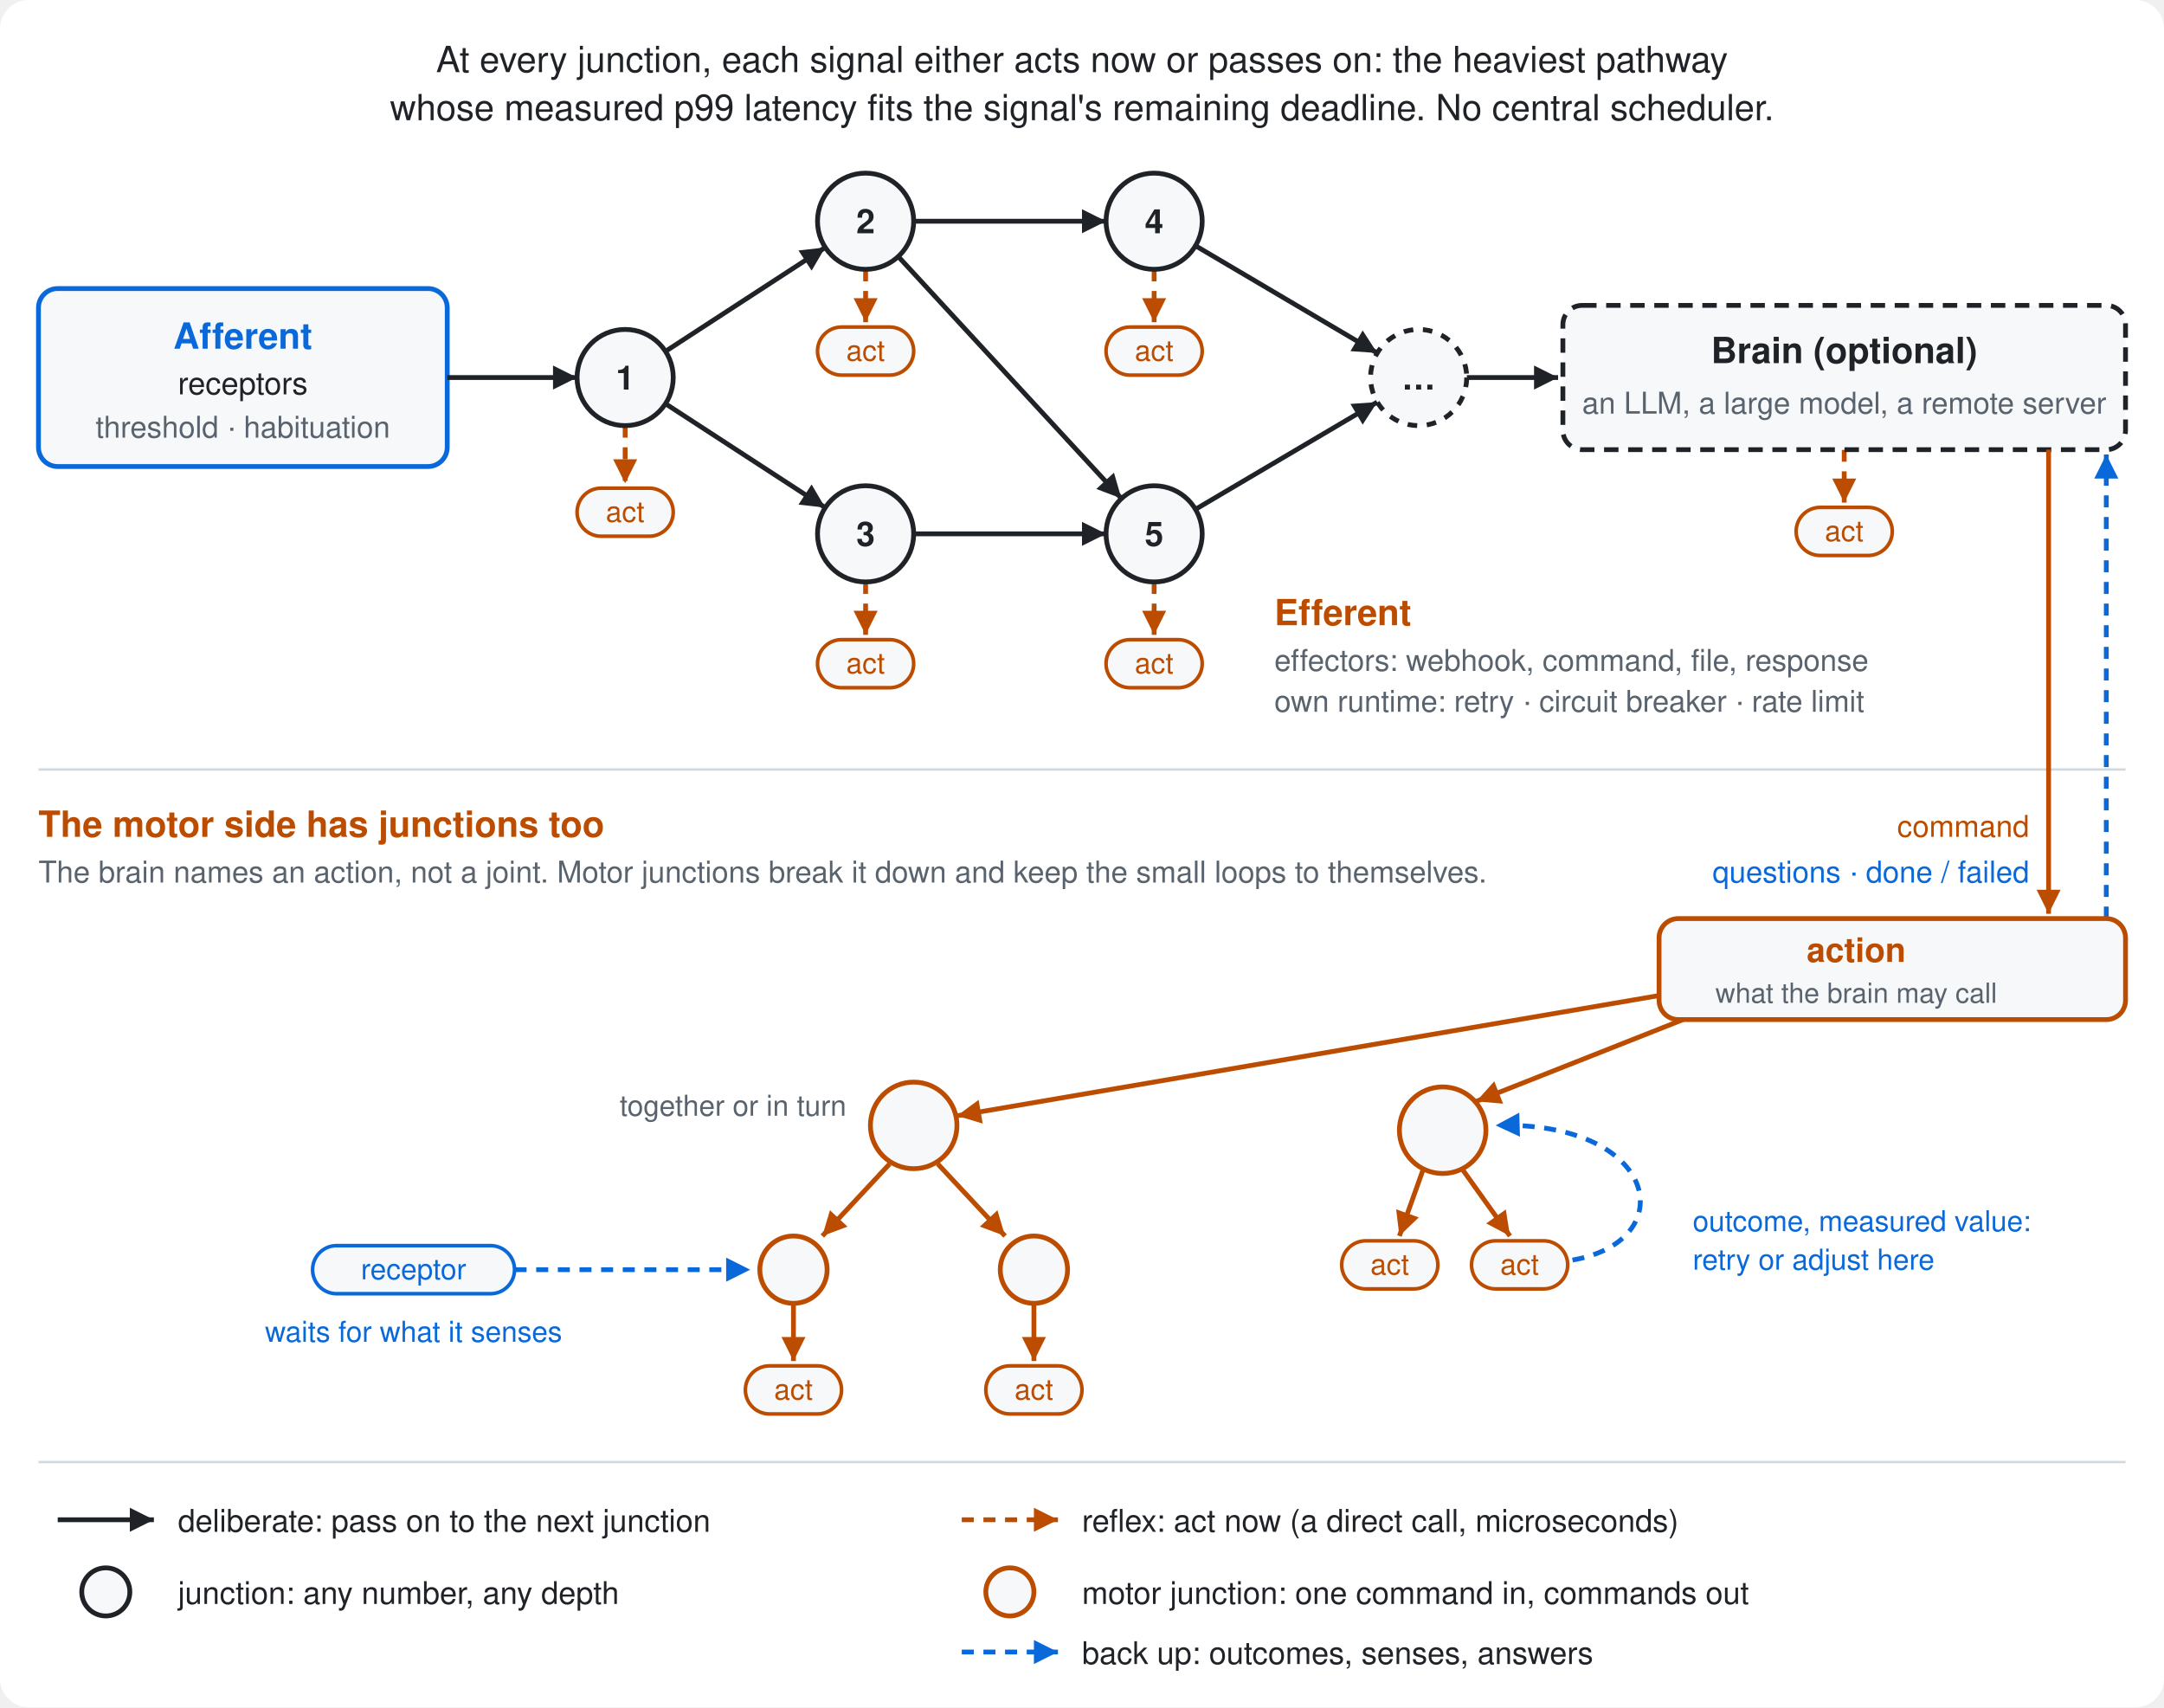
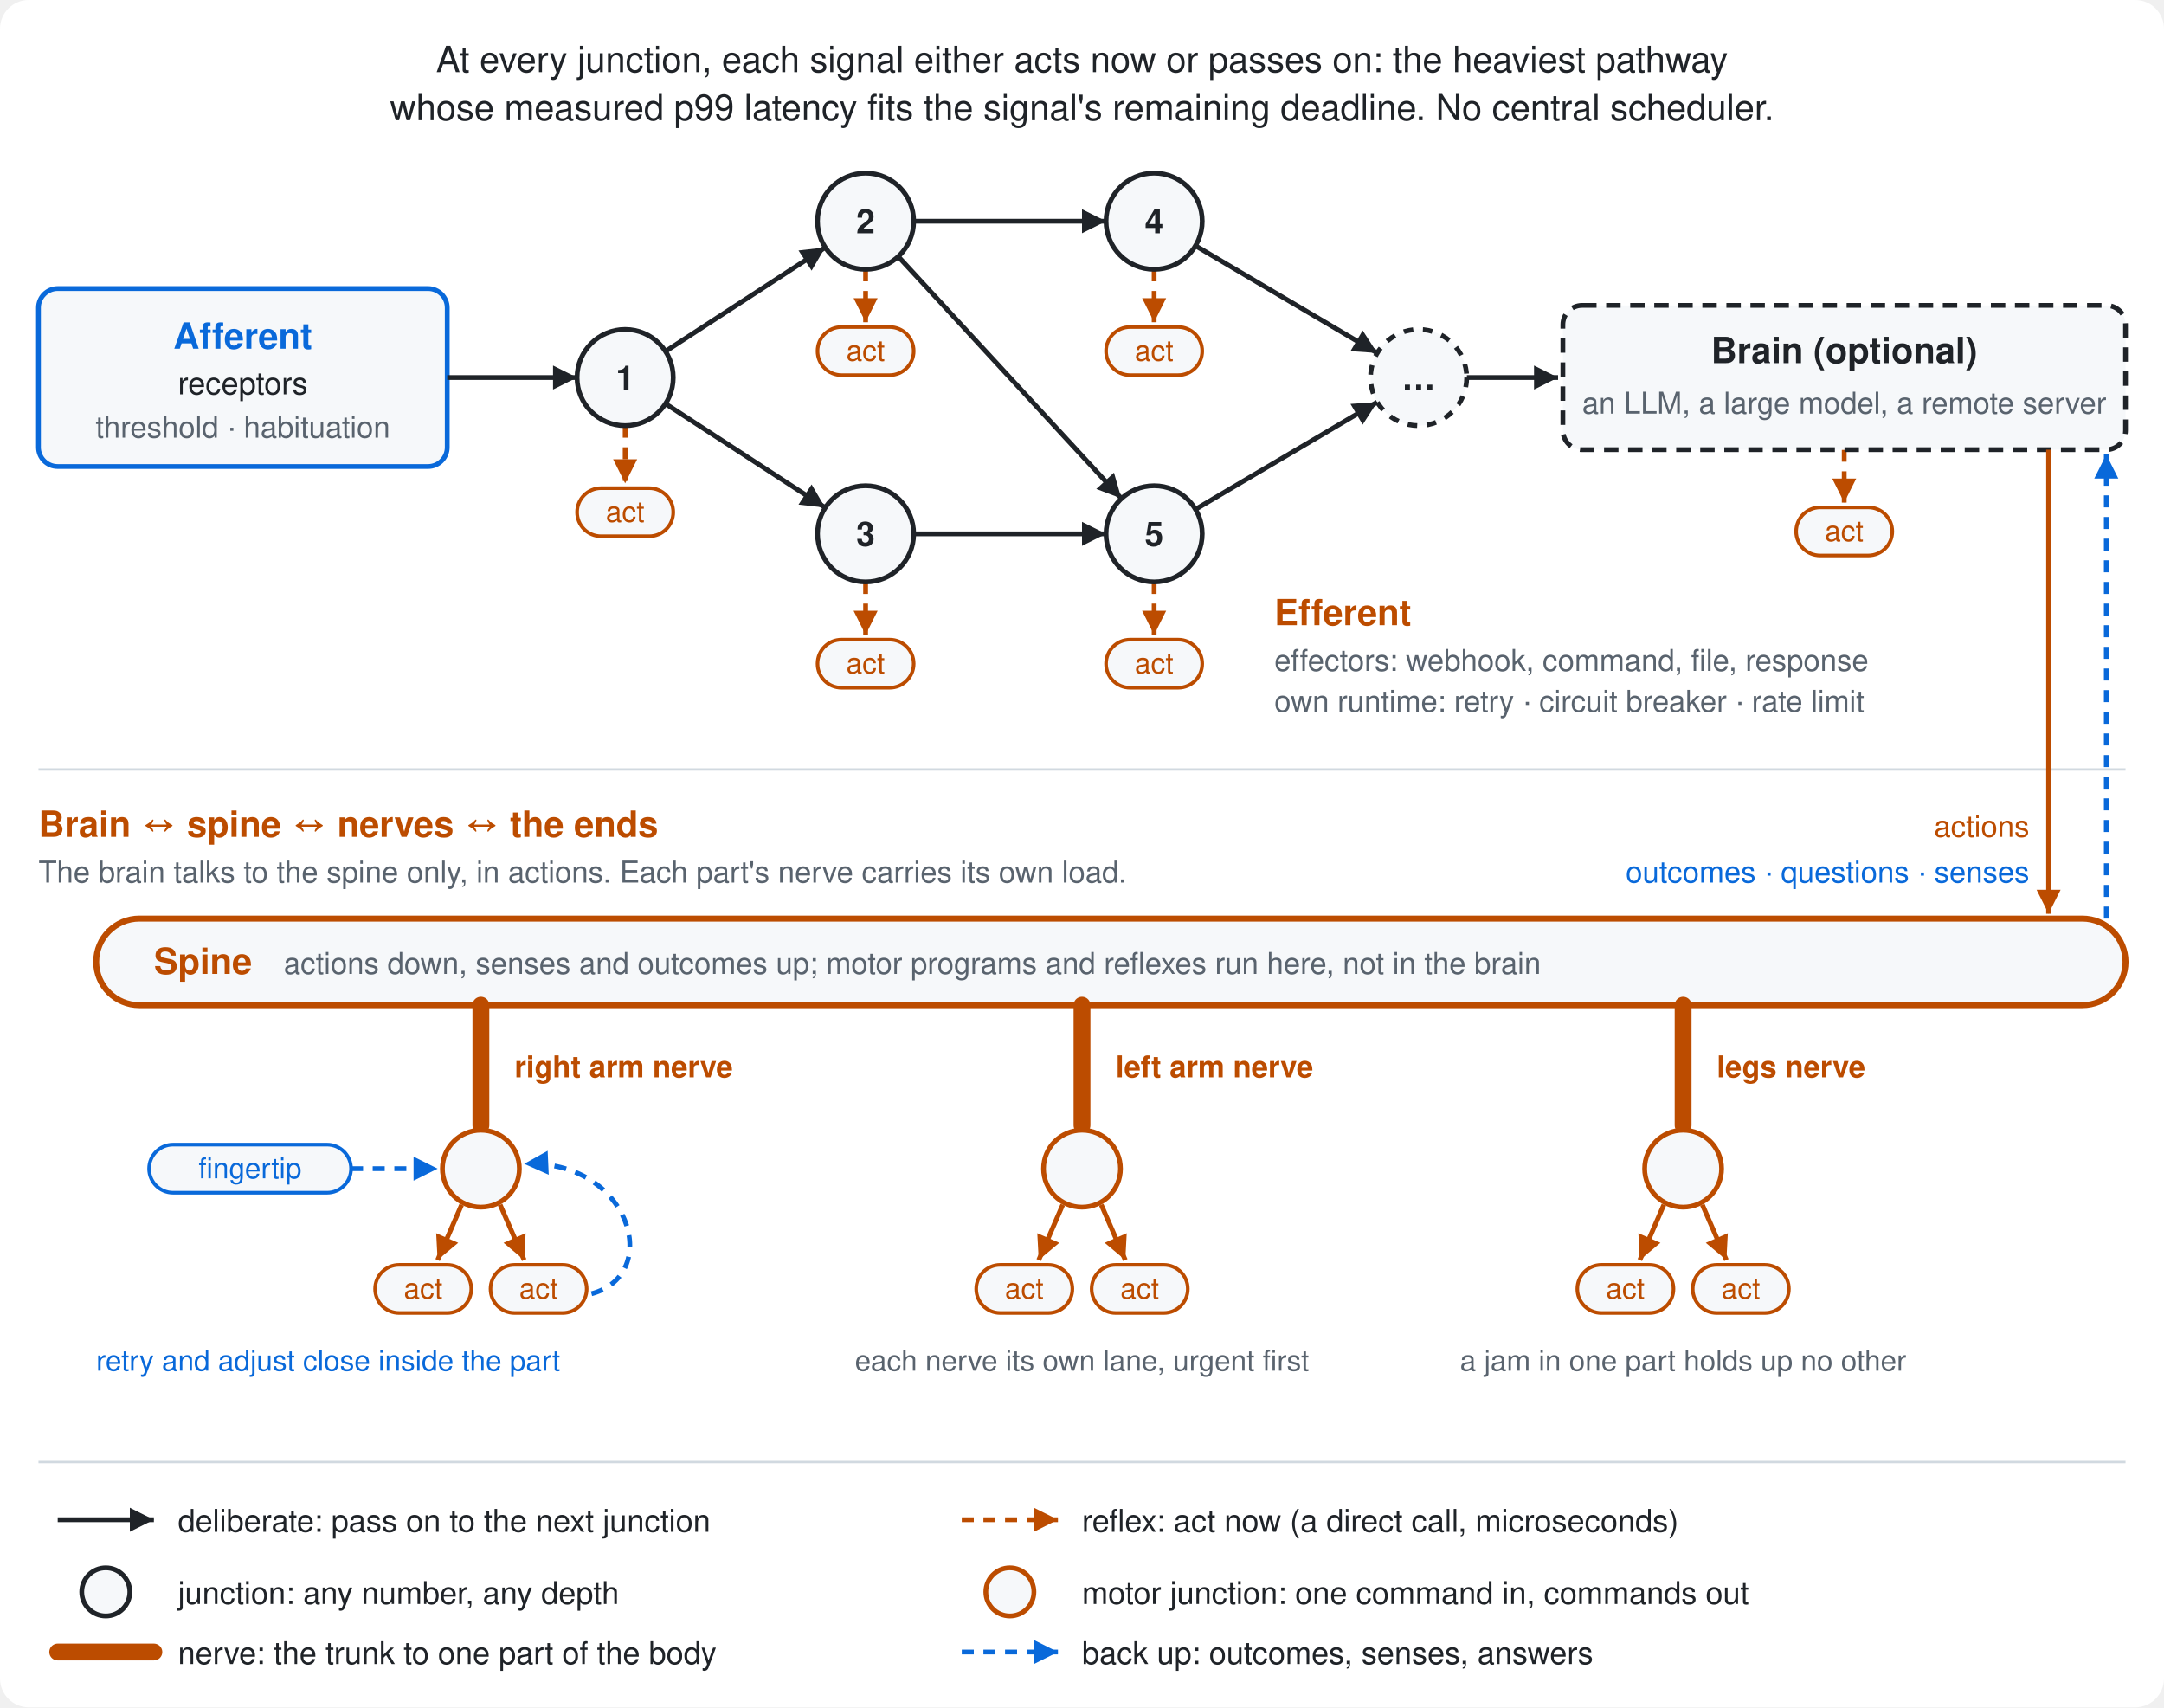
<svg xmlns="http://www.w3.org/2000/svg" width="900" height="710" viewBox="0 0 900 710" font-family="-apple-system, 'Segoe UI', Helvetica, Arial, sans-serif" role="img" aria-labelledby="title desc">
  <defs>
    <marker id="arrow" viewBox="0 0 10 10" refX="10" refY="5" markerWidth="5" markerHeight="5" orient="auto-start-reverse">
      <path d="M0,0 L10,5 L0,10 z" fill="#1f2328" />
    </marker>
    <marker id="arrow-act" viewBox="0 0 10 10" refX="10" refY="5" markerWidth="5" markerHeight="5" orient="auto-start-reverse">
      <path d="M0,0 L10,5 L0,10 z" fill="#bc4c00" />
    </marker>
    <marker id="arrow-back" viewBox="0 0 10 10" refX="10" refY="5" markerWidth="5" markerHeight="5" orient="auto-start-reverse">
      <path d="M0,0 L10,5 L0,10 z" fill="#0969da" />
    </marker>
  </defs>
  <rect x="0" y="0" width="900" height="710" rx="12" fill="#ffffff" />
  <text x="450" y="30" text-anchor="middle" font-size="15" fill="#1f2328">At every junction, each signal either acts now or passes on: the heaviest pathway</text>
  <text x="450" y="50" text-anchor="middle" font-size="15" fill="#1f2328">whose measured p99 latency fits the signal's remaining deadline. No central scheduler.</text>
  <g transform="translate(0,30)">
    <rect x="16" y="90" width="170" height="74" rx="8" fill="#f6f8fa" stroke="#0969da" stroke-width="2" />
    <text x="101" y="115" text-anchor="middle" font-size="15" font-weight="bold" fill="#0969da">Afferent</text>
    <text x="101" y="134" text-anchor="middle" font-size="13" fill="#1f2328">receptors</text>
    <text x="101" y="152" text-anchor="middle" font-size="12.5" fill="#59636e">threshold · habituation</text>
    <g stroke="#1f2328" stroke-width="2" fill="none" marker-end="url(#arrow)">
      <line x1="186" y1="127" x2="240" y2="127" />
      <line x1="276.8" y1="116.1" x2="343.2" y2="72.9" />
      <line x1="276.8" y1="137.9" x2="343.2" y2="181.1" />
      <line x1="380" y1="62" x2="460" y2="62" />
      <line x1="380" y1="192" x2="460" y2="192" />
      <line x1="373.6" y1="76.7" x2="466.4" y2="177.3" />
      <line x1="497.2" y1="72.2" x2="572.8" y2="116.8" />
      <line x1="497.2" y1="181.8" x2="572.8" y2="137.2" />
      <line x1="610" y1="127" x2="648" y2="127" />
    </g>
    <g stroke="#bc4c00" stroke-width="2" stroke-dasharray="5 4" fill="none" marker-end="url(#arrow-act)">
      <line x1="260" y1="147" x2="260" y2="171" />
      <line x1="360" y1="82" x2="360" y2="104" />
      <line x1="480" y1="82" x2="480" y2="104" />
      <line x1="360" y1="212" x2="360" y2="234" />
      <line x1="480" y1="212" x2="480" y2="234" />
      <line x1="767" y1="157" x2="767" y2="179" />
    </g>
    <g fill="#f6f8fa" stroke="#1f2328" stroke-width="2">
      <circle cx="260" cy="127" r="20" />
      <circle cx="360" cy="62" r="20" />
      <circle cx="360" cy="192" r="20" />
      <circle cx="480" cy="62" r="20" />
      <circle cx="480" cy="192" r="20" />
      <circle cx="590" cy="127" r="20" stroke-dasharray="4 4" />
    </g>
    <g font-size="14" font-weight="bold" text-anchor="middle" fill="#1f2328">
      <text x="260" y="132">1</text>
      <text x="360" y="67">2</text>
      <text x="360" y="197">3</text>
      <text x="480" y="67">4</text>
      <text x="480" y="197">5</text>
      <text x="590" y="132">…</text>
    </g>
    <rect x="650" y="97" width="234" height="60" rx="8" fill="#f6f8fa" stroke="#1f2328" stroke-width="2" stroke-dasharray="6 4" />
    <text x="767" y="121" text-anchor="middle" font-size="15" font-weight="bold" fill="#1f2328">Brain (optional)</text>
    <text x="767" y="142" text-anchor="middle" font-size="12.5" fill="#59636e">an LLM, a large model, a remote server</text>
    <g fill="#f6f8fa" stroke="#bc4c00" stroke-width="1.5">
      <rect x="240" y="173" width="40" height="20" rx="10" />
      <rect x="340" y="106" width="40" height="20" rx="10" />
      <rect x="460" y="106" width="40" height="20" rx="10" />
      <rect x="340" y="236" width="40" height="20" rx="10" />
      <rect x="460" y="236" width="40" height="20" rx="10" />
      <rect x="747" y="181" width="40" height="20" rx="10" />
    </g>
    <g font-size="12" text-anchor="middle" fill="#bc4c00">
      <text x="260" y="187">act</text>
      <text x="360" y="120">act</text>
      <text x="480" y="120">act</text>
      <text x="360" y="250">act</text>
      <text x="480" y="250">act</text>
      <text x="767" y="195">act</text>
    </g>
    <text x="530" y="230" font-size="15" font-weight="bold" fill="#bc4c00">Efferent</text>
    <text x="530" y="249" font-size="12.5" fill="#59636e">effectors: webhook, command, file, response</text>
    <text x="530" y="266" font-size="12.5" fill="#59636e">own runtime: retry · circuit breaker · rate limit</text>
    <line x1="16" y1="290" x2="884" y2="290" stroke="#d1d9e0" stroke-width="1" />
-     <text x="16" y="318" font-size="15" font-weight="bold" fill="#bc4c00">The motor side has junctions too</text>
-     <text x="16" y="337" font-size="12.5" fill="#59636e">The brain names an action, not a joint. Motor junctions break it down and keep the small loops to themselves.</text>
-     <text x="844" y="318" text-anchor="end" font-size="12.5" fill="#bc4c00">command</text>
-     <text x="844" y="337" text-anchor="end" font-size="12.5" fill="#0969da">questions · done / failed</text>
+     <text x="16" y="318" font-size="15" font-weight="bold" fill="#bc4c00">Brain ↔ spine ↔ nerves ↔ the ends</text>
+     <text x="16" y="337" font-size="12.5" fill="#59636e">The brain talks to the spine only, in actions. Each part's nerve carries its own load.</text>
+     <text x="844" y="318" text-anchor="end" font-size="12.5" fill="#bc4c00">actions</text>
+     <text x="844" y="337" text-anchor="end" font-size="12.5" fill="#0969da">outcomes · questions · senses</text>
    <line x1="852" y1="157" x2="852" y2="350" stroke="#bc4c00" stroke-width="2" marker-end="url(#arrow-act)" />
    <line x1="876" y1="352" x2="876" y2="159" stroke="#0969da" stroke-width="2" stroke-dasharray="5 4" marker-end="url(#arrow-back)" />
-     <rect x="690" y="352" width="194" height="42" rx="8" fill="#f6f8fa" stroke="#bc4c00" stroke-width="2" />
-     <text x="772" y="370" text-anchor="middle" font-size="14" font-weight="bold" fill="#bc4c00">action</text>
-     <text x="772" y="387" text-anchor="middle" font-size="11.5" fill="#59636e">what the brain may call</text>
+     <rect x="40" y="352" width="844" height="36" rx="18" fill="#f6f8fa" stroke="#bc4c00" stroke-width="2.5" />
+     <text x="64" y="375" font-size="15" font-weight="bold" fill="#bc4c00">Spine</text>
+     <text x="118" y="375" font-size="12.5" fill="#59636e">actions down, senses and outcomes up; motor programs and reflexes run here, not in the brain</text>
+     <line x1="200" y1="388" x2="200" y2="438" stroke="#bc4c00" stroke-width="7" stroke-linecap="round" />
+     <text x="214" y="418" font-size="12.5" font-weight="bold" fill="#bc4c00">right arm nerve</text>
+     <circle cx="200" cy="456" r="16" fill="#f6f8fa" stroke="#bc4c00" stroke-width="2" />
    <g stroke="#bc4c00" stroke-width="2" fill="none" marker-end="url(#arrow-act)">
-       <line x1="700" y1="394" x2="614" y2="428" />
-       <line x1="690" y1="384" x2="398" y2="434" />
-       <line x1="592" y1="456" x2="582" y2="484" />
-       <line x1="608" y1="456" x2="628" y2="484" />
-       <line x1="370" y1="454" x2="342" y2="484" />
-       <line x1="390" y1="454" x2="418" y2="484" />
-       <line x1="330" y1="512" x2="330" y2="536" />
-       <line x1="430" y1="512" x2="430" y2="536" />
+       <line x1="192" y1="471" x2="182" y2="494" />
+       <line x1="208" y1="471" x2="218" y2="494" />
    </g>
-     <g fill="#f6f8fa" stroke="#bc4c00" stroke-width="2">
-       <circle cx="600" cy="440" r="18" />
-       <circle cx="380" cy="438" r="18" />
-       <circle cx="330" cy="498" r="14" />
-       <circle cx="430" cy="498" r="14" />
+     <rect x="156" y="496" width="40" height="20" rx="10" fill="#f6f8fa" stroke="#bc4c00" stroke-width="1.5" />
+     <rect x="204" y="496" width="40" height="20" rx="10" fill="#f6f8fa" stroke="#bc4c00" stroke-width="1.5" />
+     <text x="176" y="510" text-anchor="middle" font-size="12" fill="#bc4c00">act</text>
+     <text x="224" y="510" text-anchor="middle" font-size="12" fill="#bc4c00">act</text>
+     <line x1="450" y1="388" x2="450" y2="438" stroke="#bc4c00" stroke-width="7" stroke-linecap="round" />
+     <text x="464" y="418" font-size="12.5" font-weight="bold" fill="#bc4c00">left arm nerve</text>
+     <circle cx="450" cy="456" r="16" fill="#f6f8fa" stroke="#bc4c00" stroke-width="2" />
+     <g stroke="#bc4c00" stroke-width="2" fill="none" marker-end="url(#arrow-act)">
+       <line x1="442" y1="471" x2="432" y2="494" />
+       <line x1="458" y1="471" x2="468" y2="494" />
    </g>
-     <g fill="#f6f8fa" stroke="#bc4c00" stroke-width="1.5">
-       <rect x="558" y="486" width="40" height="20" rx="10" />
-       <rect x="612" y="486" width="40" height="20" rx="10" />
-       <rect x="310" y="538" width="40" height="20" rx="10" />
-       <rect x="410" y="538" width="40" height="20" rx="10" />
+     <rect x="406" y="496" width="40" height="20" rx="10" fill="#f6f8fa" stroke="#bc4c00" stroke-width="1.5" />
+     <rect x="454" y="496" width="40" height="20" rx="10" fill="#f6f8fa" stroke="#bc4c00" stroke-width="1.5" />
+     <text x="426" y="510" text-anchor="middle" font-size="12" fill="#bc4c00">act</text>
+     <text x="474" y="510" text-anchor="middle" font-size="12" fill="#bc4c00">act</text>
+     <line x1="700" y1="388" x2="700" y2="438" stroke="#bc4c00" stroke-width="7" stroke-linecap="round" />
+     <text x="714" y="418" font-size="12.5" font-weight="bold" fill="#bc4c00">legs nerve</text>
+     <circle cx="700" cy="456" r="16" fill="#f6f8fa" stroke="#bc4c00" stroke-width="2" />
+     <g stroke="#bc4c00" stroke-width="2" fill="none" marker-end="url(#arrow-act)">
+       <line x1="692" y1="471" x2="682" y2="494" />
+       <line x1="708" y1="471" x2="718" y2="494" />
    </g>
-     <g font-size="12" text-anchor="middle" fill="#bc4c00">
-       <text x="578" y="500">act</text>
-       <text x="632" y="500">act</text>
-       <text x="330" y="552">act</text>
-       <text x="430" y="552">act</text>
-     </g>
-     <text x="352" y="434" text-anchor="end" font-size="12" fill="#59636e">together or in turn</text>
-     <path d="M654,494 C700,486 690,436 622,438" stroke="#0969da" stroke-width="2" stroke-dasharray="5 4" fill="none" marker-end="url(#arrow-back)" />
-     <text x="704" y="482" font-size="12" fill="#0969da">outcome, measured value:</text>
-     <text x="704" y="498" font-size="12" fill="#0969da">retry or adjust here</text>
-     <rect x="130" y="488" width="84" height="20" rx="10" fill="#f6f8fa" stroke="#0969da" stroke-width="1.5" />
-     <text x="172" y="502" text-anchor="middle" font-size="12" fill="#0969da">receptor</text>
-     <line x1="214" y1="498" x2="312" y2="498" stroke="#0969da" stroke-width="2" stroke-dasharray="5 4" marker-end="url(#arrow-back)" />
-     <text x="172" y="528" text-anchor="middle" font-size="12" fill="#0969da">waits for what it senses</text>
+     <rect x="656" y="496" width="40" height="20" rx="10" fill="#f6f8fa" stroke="#bc4c00" stroke-width="1.5" />
+     <rect x="704" y="496" width="40" height="20" rx="10" fill="#f6f8fa" stroke="#bc4c00" stroke-width="1.5" />
+     <text x="676" y="510" text-anchor="middle" font-size="12" fill="#bc4c00">act</text>
+     <text x="724" y="510" text-anchor="middle" font-size="12" fill="#bc4c00">act</text>
+     <rect x="62" y="446" width="84" height="20" rx="10" fill="#f6f8fa" stroke="#0969da" stroke-width="1.5" />
+     <text x="104" y="460" text-anchor="middle" font-size="12" fill="#0969da">fingertip</text>
+     <line x1="146" y1="456" x2="182" y2="456" stroke="#0969da" stroke-width="2" stroke-dasharray="5 4" marker-end="url(#arrow-back)" />
+     <path d="M246,508 C276,500 262,452 218,454" stroke="#0969da" stroke-width="2" stroke-dasharray="5 4" fill="none" marker-end="url(#arrow-back)" />
+     <text x="40" y="540" font-size="12" fill="#0969da">retry and adjust close inside the part</text>
+     <text x="450" y="540" text-anchor="middle" font-size="12" fill="#59636e">each nerve its own lane, urgent first</text>
+     <text x="700" y="540" text-anchor="middle" font-size="12" fill="#59636e">a jam in one part holds up no other</text>
    <line x1="16" y1="578" x2="884" y2="578" stroke="#d1d9e0" stroke-width="1" />
    <line x1="24" y1="602" x2="64" y2="602" stroke="#1f2328" stroke-width="2" marker-end="url(#arrow)" />
    <text x="74" y="607" font-size="13" fill="#1f2328">deliberate: pass on to the next junction</text>
    <line x1="400" y1="602" x2="440" y2="602" stroke="#bc4c00" stroke-width="2" stroke-dasharray="5 4" marker-end="url(#arrow-act)" />
    <text x="450" y="607" font-size="13" fill="#1f2328">reflex: act now (a direct call, microseconds)</text>
    <circle cx="44" cy="632" r="10" fill="#f6f8fa" stroke="#1f2328" stroke-width="2" />
    <text x="74" y="637" font-size="13" fill="#1f2328">junction: any number, any depth</text>
    <circle cx="420" cy="632" r="10" fill="#f6f8fa" stroke="#bc4c00" stroke-width="2" />
    <text x="450" y="637" font-size="13" fill="#1f2328">motor junction: one command in, commands out</text>
+     <line x1="24" y1="657" x2="64" y2="657" stroke="#bc4c00" stroke-width="7" stroke-linecap="round" />
+     <text x="74" y="662" font-size="13" fill="#1f2328">nerve: the trunk to one part of the body</text>
    <line x1="400" y1="657" x2="440" y2="657" stroke="#0969da" stroke-width="2" stroke-dasharray="5 4" marker-end="url(#arrow-back)" />
    <text x="450" y="662" font-size="13" fill="#1f2328">back up: outcomes, senses, answers</text>
  </g>
</svg>
